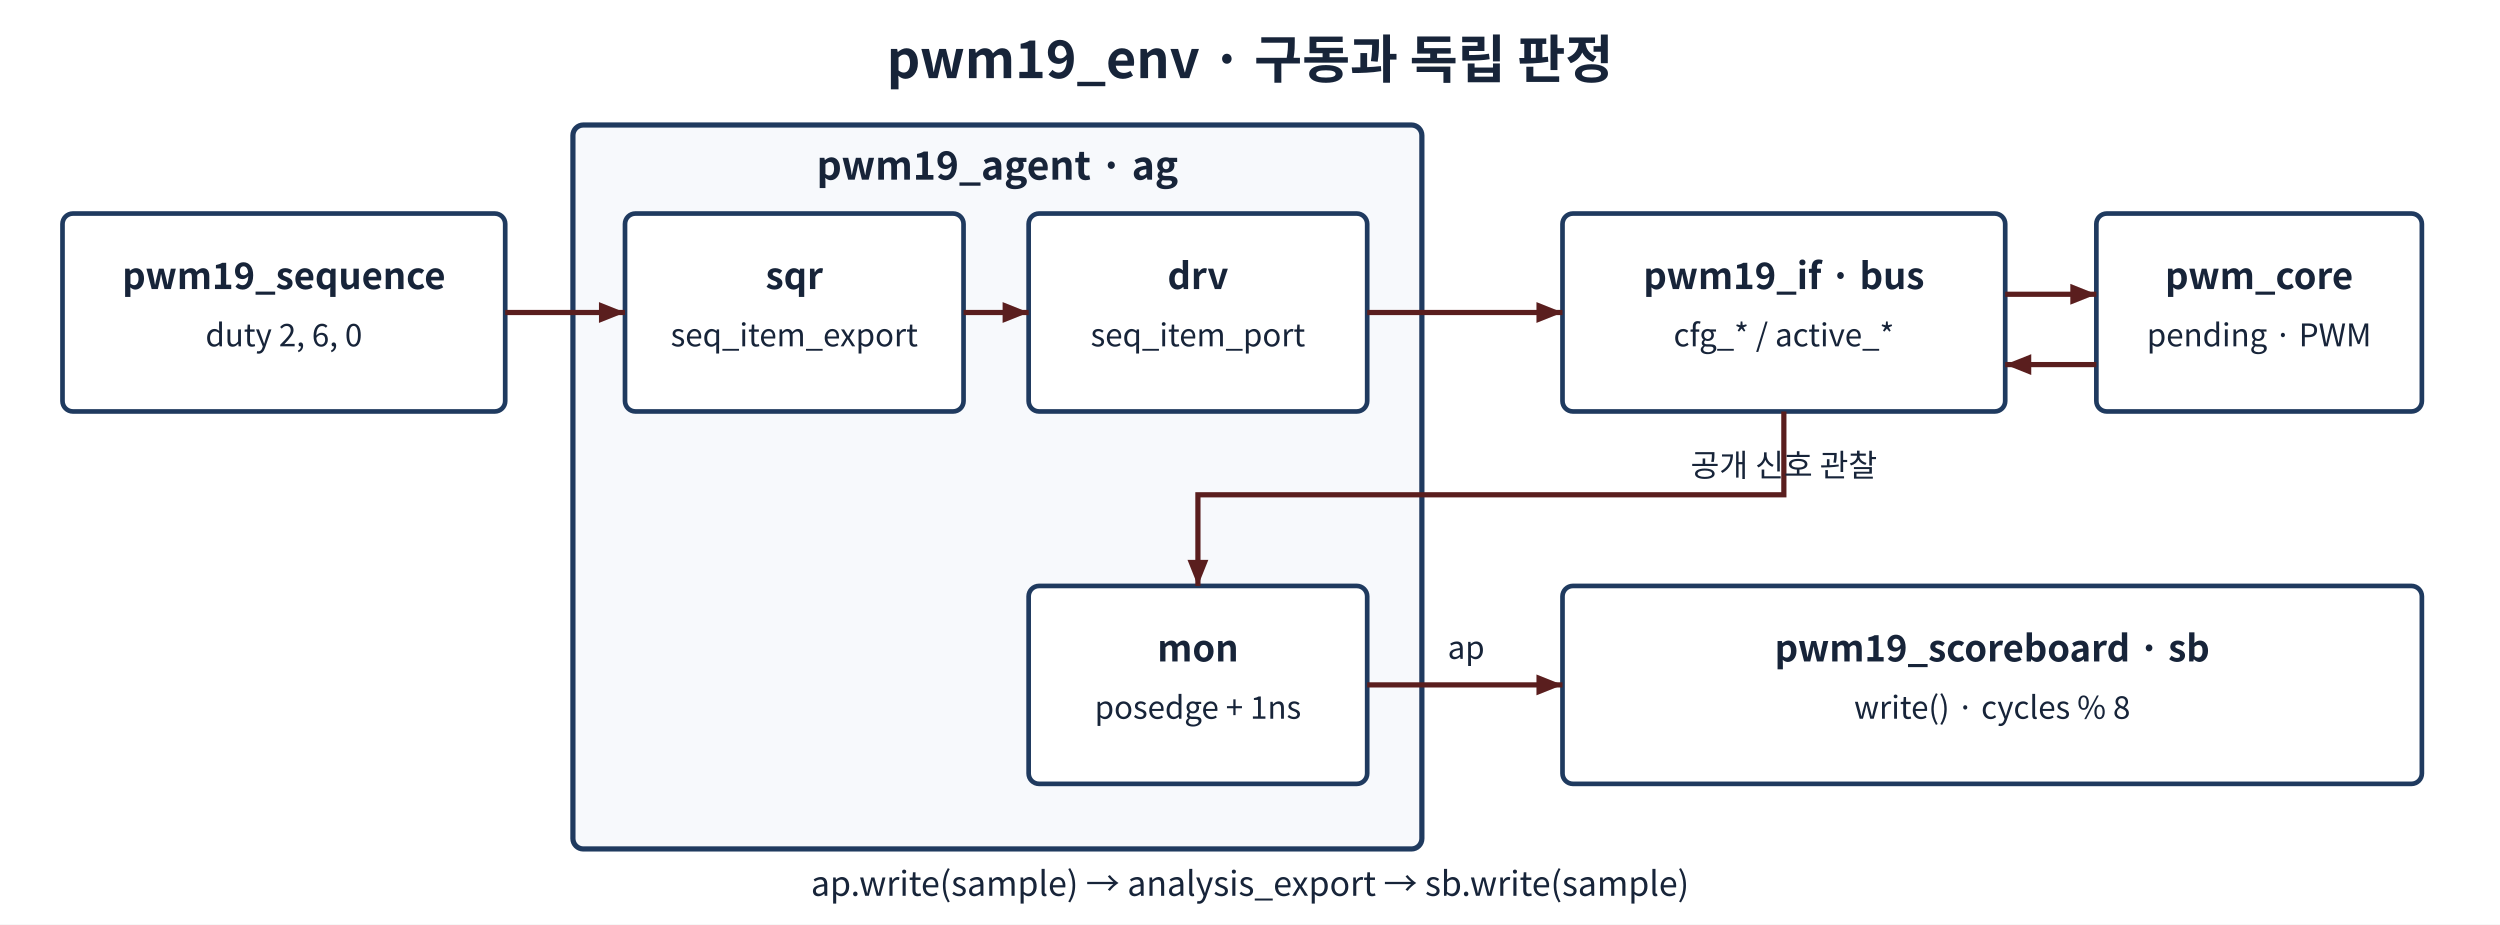
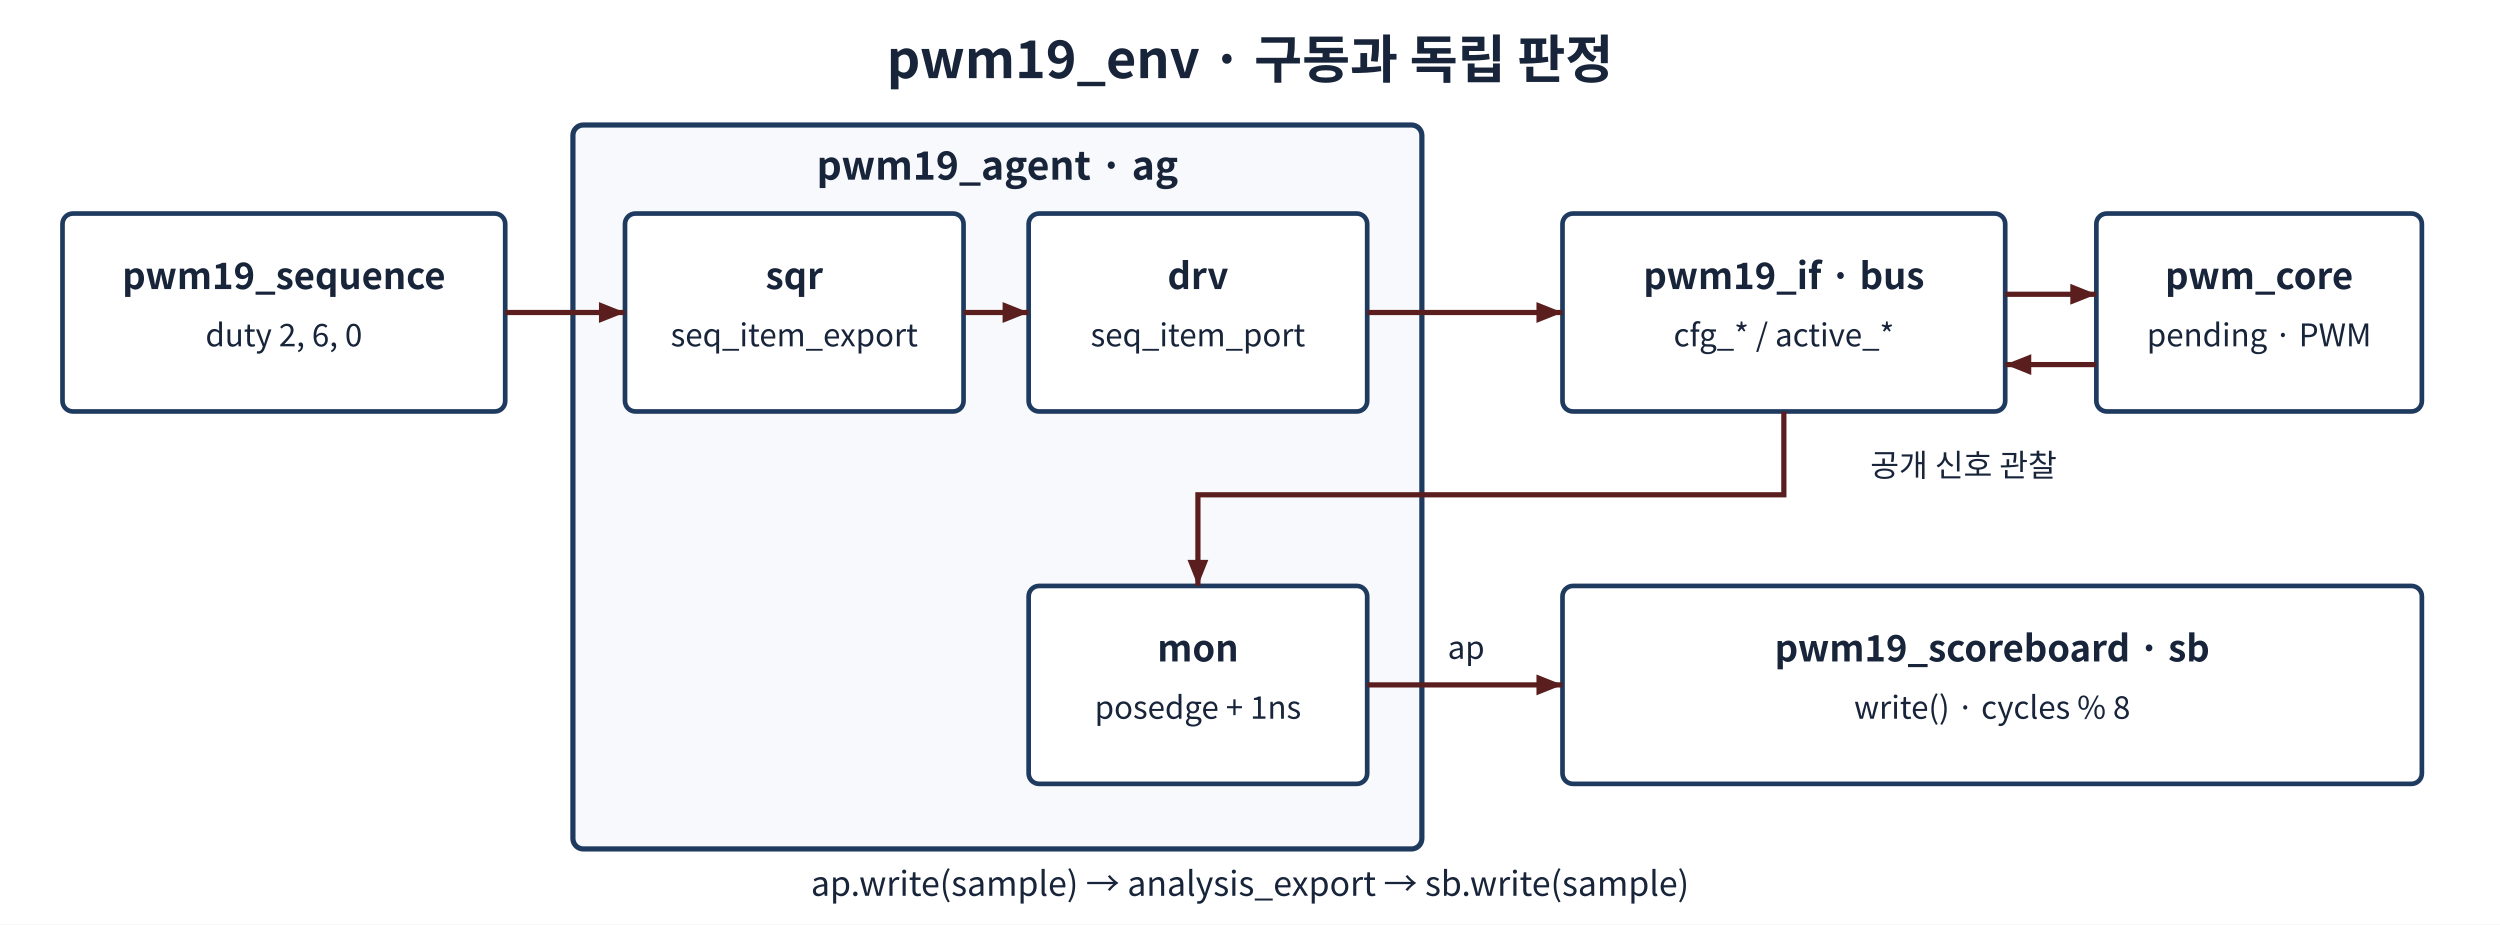
<svg xmlns="http://www.w3.org/2000/svg" viewBox="0 0 960 355" role="img" aria-labelledby="ch19title">
  <rect width="960" height="355" fill="white" />
  <defs>
    <marker id="ch19arr" viewBox="0 0 10 8" refX="10" refY="4" markerWidth="10" markerHeight="8" markerUnits="userSpaceOnUse" orient="auto">
      <path d="M0 0L10 4L0 8Z" fill="#5A1E1E" />
    </marker>
  </defs>
  <g font-family="Noto Sans CJK KR,sans-serif" fill="#172439" text-anchor="middle">
    <text x="480" y="30" font-size="20" font-weight="bold">pwm19_env · 구동과 독립 판정</text>
    <rect x="220" y="48" width="326" height="278" rx="4" fill="#F7F9FC" stroke="#1F3A5F" stroke-width="2" />
    <text x="383" y="69" font-size="15" font-weight="bold">pwm19_agent · ag</text>
    <rect x="24" y="82" width="170" height="76" rx="4" fill="white" stroke="#1F3A5F" stroke-width="1.8" />
    <text x="109" y="111" font-size="14" font-weight="bold">pwm19_sequence</text>
    <text x="109" y="133" font-size="12">duty 2, 6, 0</text>
    <rect x="240" y="82" width="130" height="76" rx="4" fill="white" stroke="#1F3A5F" stroke-width="1.8" />
    <text x="305" y="111" font-size="14" font-weight="bold">sqr</text>
    <text x="305" y="133" font-size="12">seq_item_export</text>
    <rect x="395" y="82" width="130" height="76" rx="4" fill="white" stroke="#1F3A5F" stroke-width="1.8" />
    <text x="460" y="111" font-size="14" font-weight="bold">drv</text>
    <text x="460" y="133" font-size="12">seq_item_port</text>
    <rect x="600" y="82" width="170" height="76" rx="4" fill="white" stroke="#1F3A5F" stroke-width="1.8" />
    <text x="685" y="111" font-size="14" font-weight="bold">pwm19_if · bus</text>
    <text x="685" y="133" font-size="12">cfg_* / active_*</text>
    <rect x="805" y="82" width="125" height="76" rx="4" fill="white" stroke="#1F3A5F" stroke-width="1.8" />
    <text x="867.5" y="111" font-size="14" font-weight="bold">pwm_core</text>
    <text x="867.5" y="133" font-size="12">pending · PWM</text>
    <rect x="395" y="225" width="130" height="76" rx="4" fill="white" stroke="#1F3A5F" stroke-width="1.8" />
    <text x="460" y="254" font-size="14" font-weight="bold">mon</text>
    <text x="460" y="276" font-size="12">posedge + 1ns</text>
    <rect x="600" y="225" width="330" height="76" rx="4" fill="white" stroke="#1F3A5F" stroke-width="1.8" />
    <text x="765" y="254" font-size="14" font-weight="bold">pwm19_scoreboard · sb</text>
    <text x="765" y="276" font-size="12">write() · cycles % 8</text>
    <g fill="none" stroke="#5A1E1E" stroke-width="2" marker-end="url(#ch19arr)">
      <path d="M194 120H240" />
      <path d="M370 120H395" />
      <path d="M525 120H600" />
      <path d="M770 113H805" />
      <path d="M805 140H770" />
      <path d="M685 158V190H460V225" />
      <path d="M525 263H600" />
    </g>
-     <text x="685" y="183" font-size="12">공개 신호 관찰</text>
+     <text x="754" y="183" font-size="12">공개 신호 관찰</text>
    <text x="563" y="253" font-size="12">ap</text>
    <text x="480" y="344" font-size="13">ap.write(sample) → analysis_export → sb.write(sample)</text>
  </g>
</svg>
